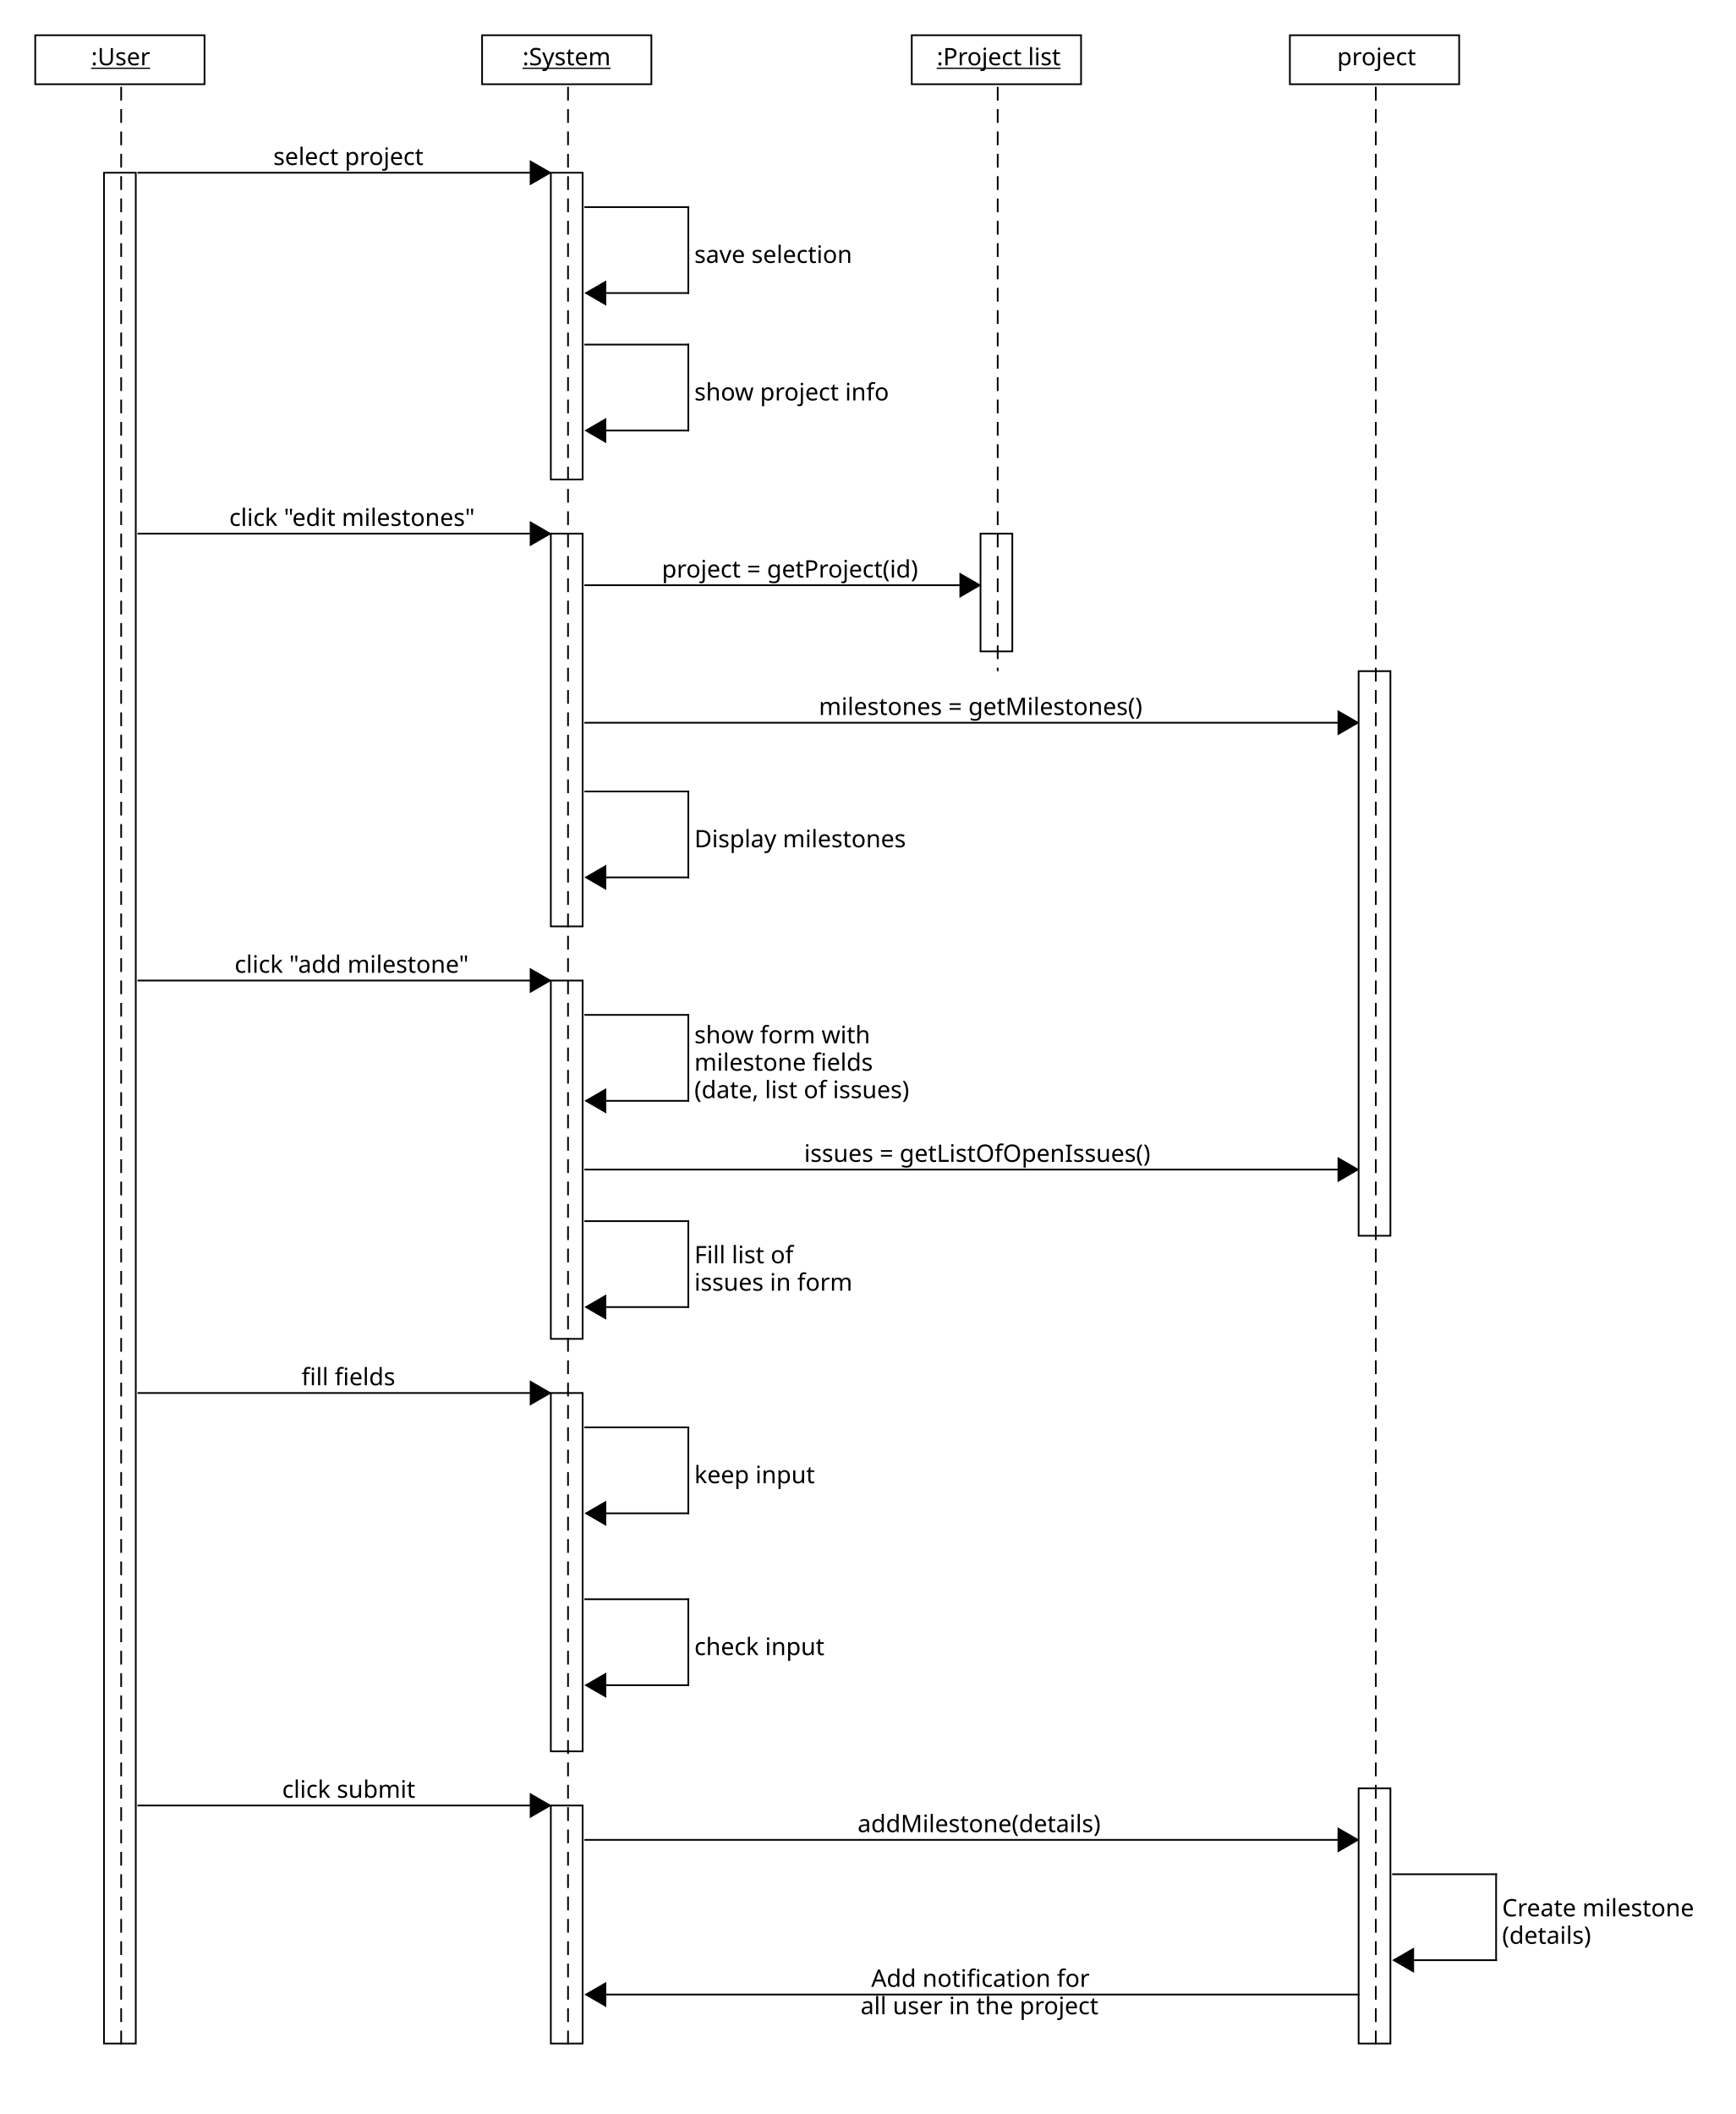
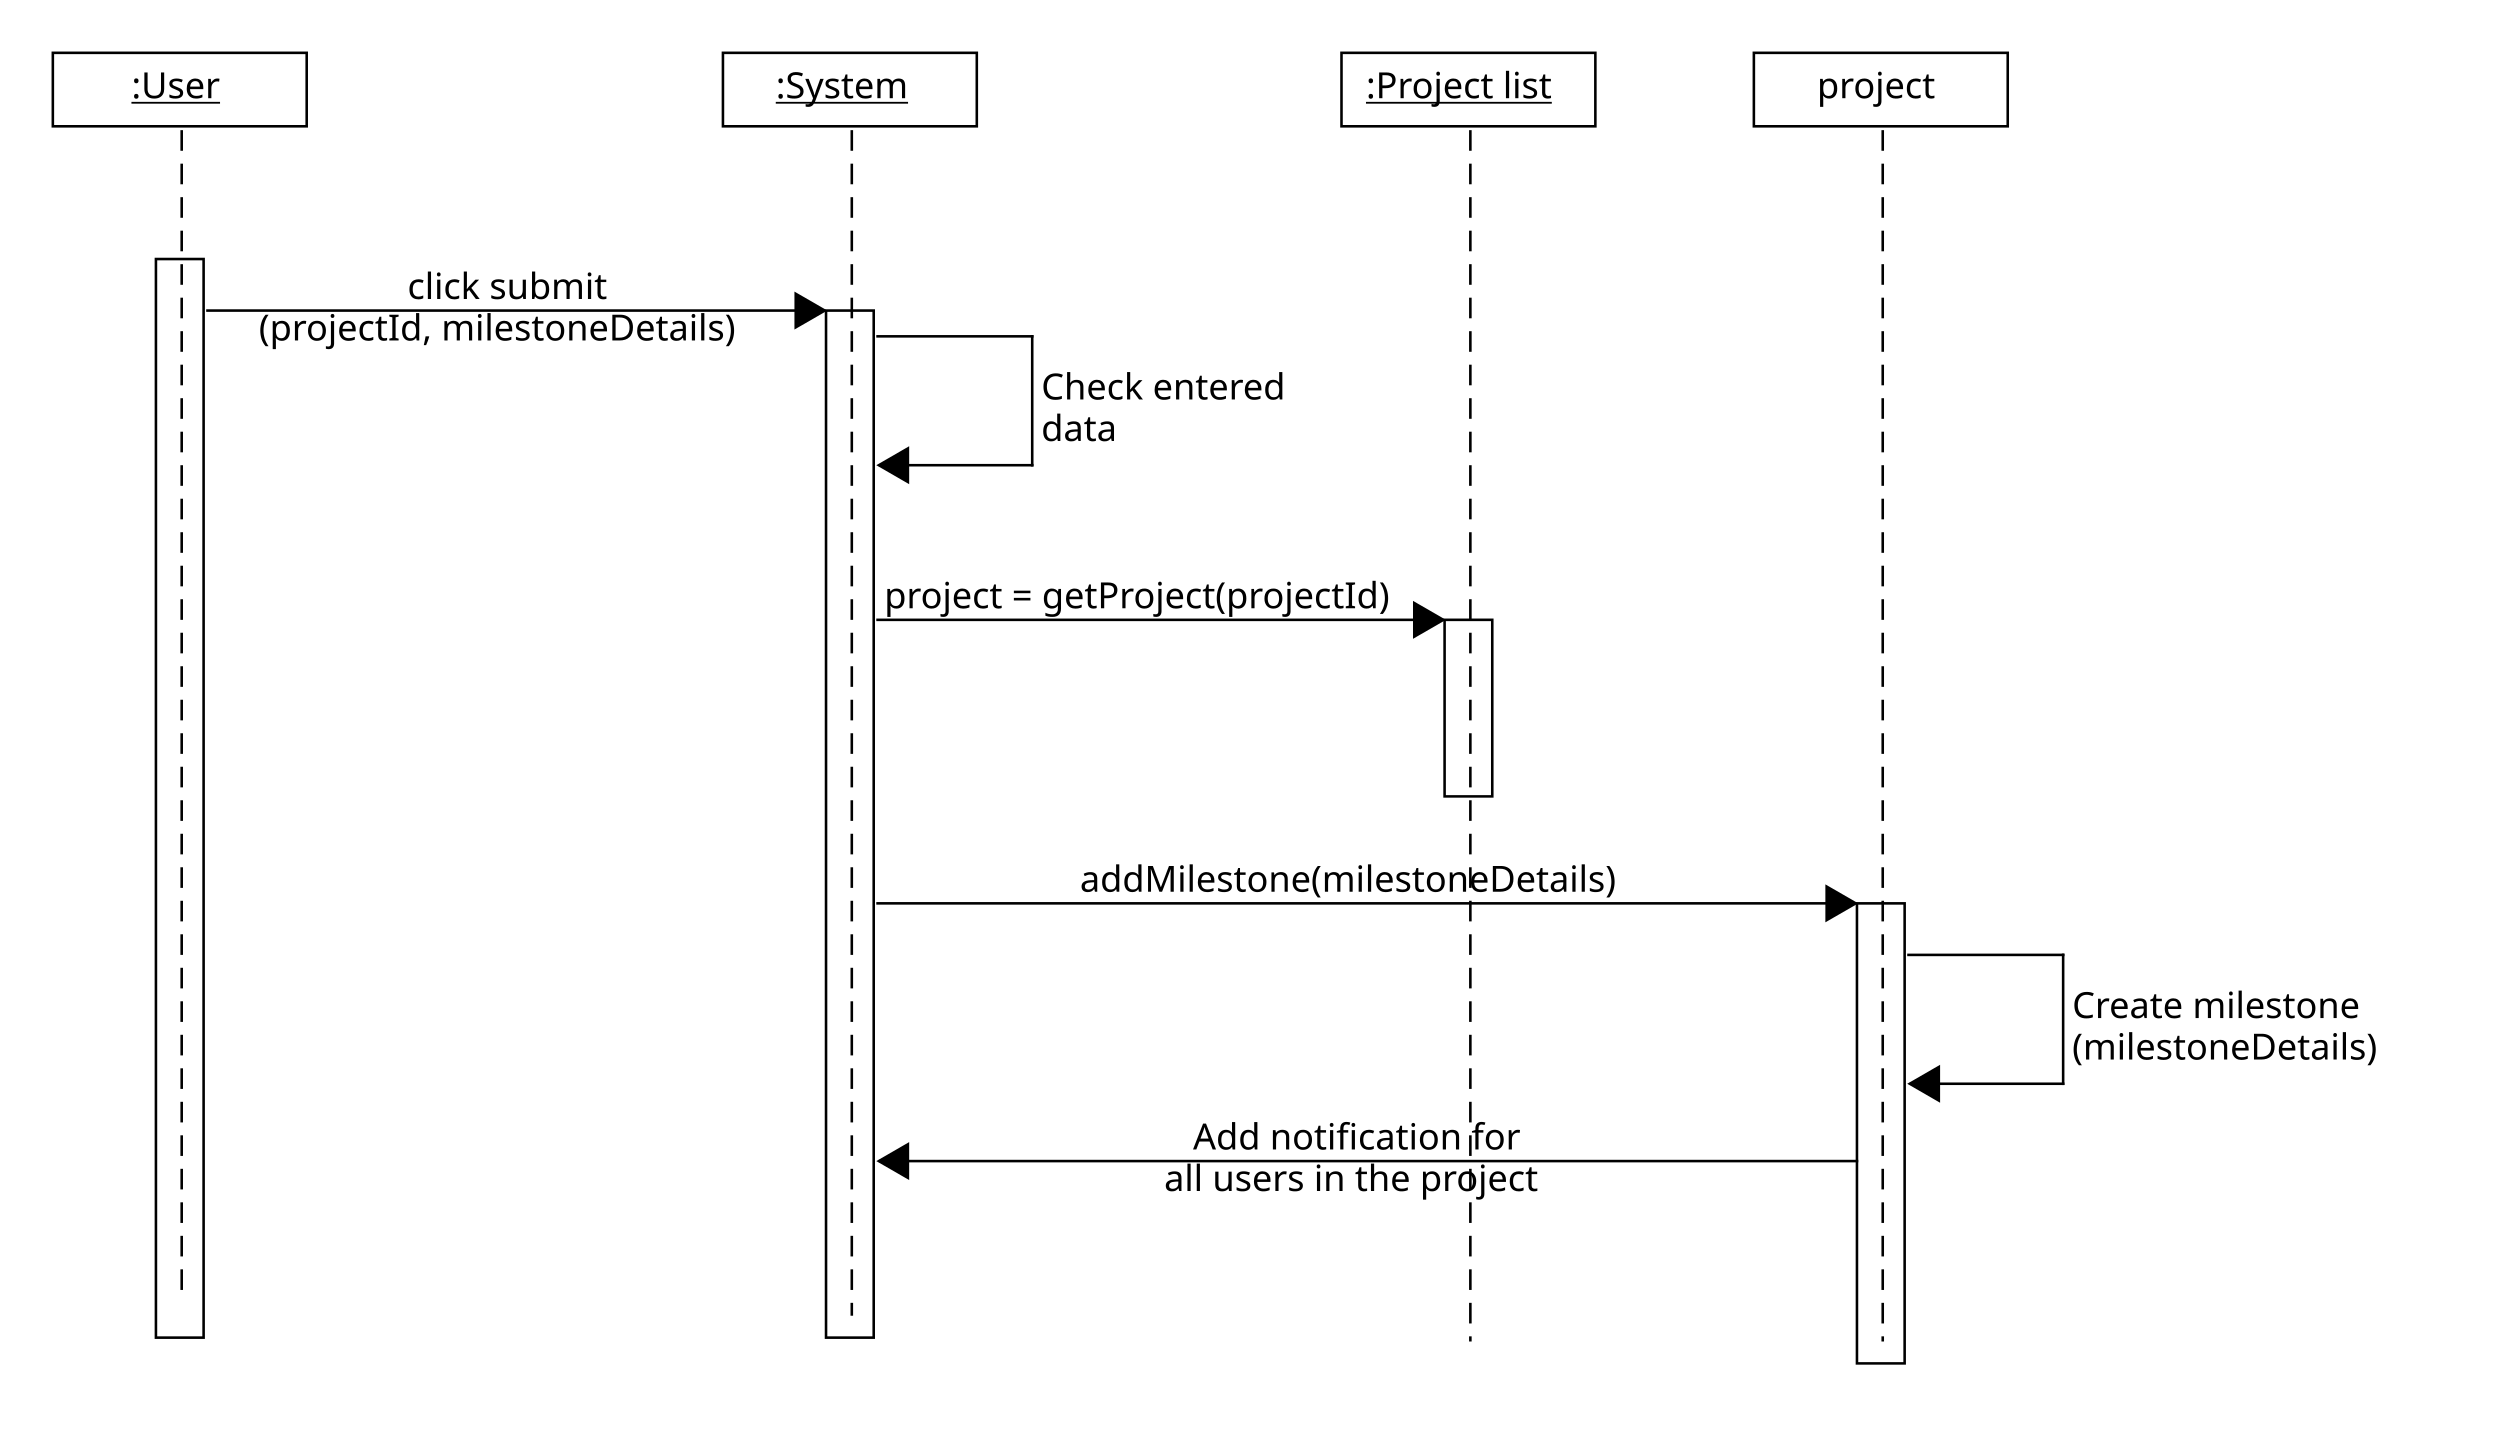
- <svg xmlns="http://www.w3.org/2000/svg" fill-opacity="1" color-rendering="auto" color-interpolation="auto" text-rendering="auto" stroke="black" stroke-linecap="square" width="1010" stroke-miterlimit="10" shape-rendering="auto" stroke-opacity="1" fill="black" stroke-dasharray="none" font-weight="normal" stroke-width="1" viewBox="-20 -20 1010 1230" height="1230" font-family="'Dialog'" font-style="normal" stroke-linejoin="miter" font-size="12px" stroke-dashoffset="0" image-rendering="auto">
+ <svg xmlns="http://www.w3.org/2000/svg" fill-opacity="1" color-rendering="auto" color-interpolation="auto" text-rendering="auto" stroke="black" stroke-linecap="square" width="970" stroke-miterlimit="10" shape-rendering="auto" stroke-opacity="1" fill="black" stroke-dasharray="none" font-weight="normal" stroke-width="1" viewBox="10 40 970 560" height="560" font-family="'Dialog'" font-style="normal" stroke-linejoin="miter" font-size="12px" stroke-dashoffset="0" image-rendering="auto">
  <defs id="genericDefs" />
  <g>
    <defs id="defs1">
      <clipPath clipPathUnits="userSpaceOnUse" id="clipPath1">
        <path d="M0 0 L2147483647 0 L2147483647 2147483647 L0 2147483647 L0 0 Z" />
      </clipPath>
      <clipPath clipPathUnits="userSpaceOnUse" id="clipPath2">
-         <path d="M0 0 L0 330 L20 330 L20 0 Z" />
+         <path d="M0 0 L0 180 L20 180 L20 0 Z" />
      </clipPath>
      <clipPath clipPathUnits="userSpaceOnUse" id="clipPath3">
        <path d="M0 0 L0 70 L20 70 L20 0 Z" />
      </clipPath>
      <clipPath clipPathUnits="userSpaceOnUse" id="clipPath4">
-         <path d="M0 0 L0 230 L20 230 L20 0 Z" />
+         <path d="M0 0 L0 400 L20 400 L20 0 Z" />
      </clipPath>
      <clipPath clipPathUnits="userSpaceOnUse" id="clipPath5">
        <path d="M0 0 L0 30 L100 30 L100 0 Z" />
      </clipPath>
      <clipPath clipPathUnits="userSpaceOnUse" id="clipPath6">
-         <path d="M0 0 L0 150 L20 150 L20 0 Z" />
+         <path d="M0 0 L0 420 L20 420 L20 0 Z" />
      </clipPath>
      <clipPath clipPathUnits="userSpaceOnUse" id="clipPath7">
-         <path d="M0 0 L0 140 L20 140 L20 0 Z" />
+         <path d="M0 0 L0 80 L190 80 L190 0 Z" />
      </clipPath>
      <clipPath clipPathUnits="userSpaceOnUse" id="clipPath8">
-         <path d="M0 0 L0 210 L20 210 L20 0 Z" />
+         <path d="M0 0 L0 80 L220 80 L220 0 Z" />
      </clipPath>
      <clipPath clipPathUnits="userSpaceOnUse" id="clipPath9">
-         <path d="M0 0 L0 180 L20 180 L20 0 Z" />
+         <path d="M0 0 L0 40 L250 40 L250 0 Z" />
      </clipPath>
      <clipPath clipPathUnits="userSpaceOnUse" id="clipPath10">
-         <path d="M0 0 L0 1090 L20 1090 L20 0 Z" />
+         <path d="M0 0 L0 50 L410 50 L410 0 Z" />
      </clipPath>
      <clipPath clipPathUnits="userSpaceOnUse" id="clipPath11">
-         <path d="M0 0 L0 80 L190 80 L190 0 Z" />
+         <path d="M0 0 L0 40 L410 40 L410 0 Z" />
      </clipPath>
      <clipPath clipPathUnits="userSpaceOnUse" id="clipPath12">
-         <path d="M0 0 L0 80 L170 80 L170 0 Z" />
+         <path d="M0 0 L0 50 L270 50 L270 0 Z" />
      </clipPath>
      <clipPath clipPathUnits="userSpaceOnUse" id="clipPath13">
-         <path d="M0 0 L0 40 L480 40 L480 0 Z" />
+         <path d="M0 0 L0 500 L30 500 L30 0 Z" />
      </clipPath>
      <clipPath clipPathUnits="userSpaceOnUse" id="clipPath14">
-         <path d="M0 0 L0 80 L200 80 L200 0 Z" />
+         <path d="M0 0 L0 490 L30 490 L30 0 Z" />
      </clipPath>
      <clipPath clipPathUnits="userSpaceOnUse" id="clipPath15">
-         <path d="M0 0 L0 40 L260 40 L260 0 Z" />
-       </clipPath>
-       <clipPath clipPathUnits="userSpaceOnUse" id="clipPath16">
-         <path d="M0 0 L0 40 L270 40 L270 0 Z" />
-       </clipPath>
-       <clipPath clipPathUnits="userSpaceOnUse" id="clipPath17">
-         <path d="M0 0 L0 80 L160 80 L160 0 Z" />
-       </clipPath>
-       <clipPath clipPathUnits="userSpaceOnUse" id="clipPath18">
-         <path d="M0 0 L0 50 L480 50 L480 0 Z" />
-       </clipPath>
-       <clipPath clipPathUnits="userSpaceOnUse" id="clipPath19">
-         <path d="M0 0 L0 80 L150 80 L150 0 Z" />
-       </clipPath>
-       <clipPath clipPathUnits="userSpaceOnUse" id="clipPath20">
-         <path d="M0 0 L0 80 L210 80 L210 0 Z" />
-       </clipPath>
-       <clipPath clipPathUnits="userSpaceOnUse" id="clipPath21">
-         <path d="M0 0 L0 80 L180 80 L180 0 Z" />
-       </clipPath>
-       <clipPath clipPathUnits="userSpaceOnUse" id="clipPath22">
-         <path d="M0 0 L0 1170 L30 1170 L30 0 Z" />
-       </clipPath>
-       <clipPath clipPathUnits="userSpaceOnUse" id="clipPath23">
-         <path d="M0 0 L0 370 L30 370 L30 0 Z" />
+         <path d="M0 0 L0 480 L30 480 L30 0 Z" />
      </clipPath>
    </defs>
-     <g fill="rgb(255,255,255)" fill-opacity="0" transform="translate(770,370)" stroke-opacity="0" stroke="rgb(255,255,255)">
-       <rect x="0.5" width="18.5" height="328.5" y="0.5" clip-path="url(#clipPath2)" stroke="none" />
+     <g fill="rgb(255,255,255)" fill-opacity="0" transform="translate(730,390)" stroke-opacity="0" stroke="rgb(255,255,255)">
+       <rect x="0.5" width="18.5" height="178.5" y="0.5" clip-path="url(#clipPath2)" stroke="none" />
    </g>
-     <g transform="translate(770,370)">
-       <rect fill="none" x="0.5" width="18.5" height="328.5" y="0.5" clip-path="url(#clipPath2)" />
+     <g transform="translate(730,390)">
+       <rect fill="none" x="0.5" width="18.5" height="178.5" y="0.5" clip-path="url(#clipPath2)" />
    </g>
-     <g fill="rgb(255,255,255)" fill-opacity="0" transform="translate(550,290)" stroke-opacity="0" stroke="rgb(255,255,255)">
+     <g fill="rgb(255,255,255)" fill-opacity="0" transform="translate(570,280)" stroke-opacity="0" stroke="rgb(255,255,255)">
      <rect x="0.5" width="18.5" height="68.5" y="0.5" clip-path="url(#clipPath3)" stroke="none" />
    </g>
-     <g transform="translate(550,290)">
+     <g transform="translate(570,280)">
      <rect fill="none" x="0.5" width="18.5" height="68.5" y="0.5" clip-path="url(#clipPath3)" />
    </g>
-     <g fill="rgb(255,255,255)" fill-opacity="0" transform="translate(300,290)" stroke-opacity="0" stroke="rgb(255,255,255)">
-       <rect x="0.5" width="18.5" height="228.5" y="0.5" clip-path="url(#clipPath4)" stroke="none" />
+     <g fill="rgb(255,255,255)" fill-opacity="0" transform="translate(330,160)" stroke-opacity="0" stroke="rgb(255,255,255)">
+       <rect x="0.5" width="18.5" height="398.5" y="0.5" clip-path="url(#clipPath4)" stroke="none" />
    </g>
-     <g transform="translate(300,290)">
-       <rect fill="none" x="0.5" width="18.5" height="228.5" y="0.5" clip-path="url(#clipPath4)" />
+     <g transform="translate(330,160)">
+       <rect fill="none" x="0.5" width="18.5" height="398.5" y="0.5" clip-path="url(#clipPath4)" />
    </g>
-     <g fill="rgb(255,255,255)" fill-opacity="0" stroke-opacity="0" stroke="rgb(255,255,255)">
+     <g fill="rgb(255,255,255)" fill-opacity="0" transform="translate(30,60)" stroke-opacity="0" stroke="rgb(255,255,255)">
      <rect x="0.5" width="98.5" height="28.5" y="0.5" clip-path="url(#clipPath5)" stroke="none" />
    </g>
-     <g>
+     <g transform="translate(30,60)">
      <rect fill="none" x="0.5" width="98.5" height="28.5" y="0.5" clip-path="url(#clipPath5)" />
-       <text x="33" font-size="14px" y="17.969" text-decoration="underline" clip-path="url(#clipPath5)" font-family="sans-serif" stroke="none" xml:space="preserve">:User</text>
+       <text x="31" font-size="14px" y="18.109" text-decoration="underline" clip-path="url(#clipPath5)" font-family="sans-serif" stroke="none" xml:space="preserve">:User</text>
    </g>
-     <g fill="rgb(255,255,255)" fill-opacity="0" transform="translate(770,1020)" stroke-opacity="0" stroke="rgb(255,255,255)">
-       <rect x="0.5" width="18.5" height="148.5" y="0.5" clip-path="url(#clipPath6)" stroke="none" />
+     <g fill="rgb(255,255,255)" fill-opacity="0" transform="translate(70,140)" stroke-opacity="0" stroke="rgb(255,255,255)">
+       <rect x="0.5" width="18.5" height="418.5" y="0.5" clip-path="url(#clipPath6)" stroke="none" />
    </g>
-     <g transform="translate(770,1020)">
-       <rect fill="none" x="0.5" width="18.5" height="148.5" y="0.5" clip-path="url(#clipPath6)" />
+     <g transform="translate(70,140)">
+       <rect fill="none" x="0.5" width="18.5" height="418.5" y="0.5" clip-path="url(#clipPath6)" />
    </g>
-     <g fill="rgb(255,255,255)" fill-opacity="0" transform="translate(300,1030)" stroke-opacity="0" stroke="rgb(255,255,255)">
-       <rect x="0.5" width="18.5" height="138.5" y="0.5" clip-path="url(#clipPath7)" stroke="none" />
-     </g>
-     <g transform="translate(300,1030)">
-       <rect fill="none" x="0.5" width="18.5" height="138.5" y="0.5" clip-path="url(#clipPath7)" />
-     </g>
-     <g fill="rgb(255,255,255)" fill-opacity="0" transform="translate(300,790)" stroke-opacity="0" stroke="rgb(255,255,255)">
-       <rect x="0.5" width="18.5" height="208.5" y="0.5" clip-path="url(#clipPath8)" stroke="none" />
-     </g>
-     <g transform="translate(300,790)">
-       <rect fill="none" x="0.5" width="18.5" height="208.5" y="0.5" clip-path="url(#clipPath8)" />
-     </g>
-     <g fill="rgb(255,255,255)" fill-opacity="0" transform="translate(300,550)" stroke-opacity="0" stroke="rgb(255,255,255)">
-       <rect x="0.5" width="18.5" height="208.5" y="0.5" clip-path="url(#clipPath8)" stroke="none" />
-     </g>
-     <g transform="translate(300,550)">
-       <rect fill="none" x="0.5" width="18.5" height="208.5" y="0.5" clip-path="url(#clipPath8)" />
-     </g>
-     <g fill="rgb(255,255,255)" fill-opacity="0" transform="translate(300,80)" stroke-opacity="0" stroke="rgb(255,255,255)">
-       <rect x="0.5" width="18.5" height="178.5" y="0.5" clip-path="url(#clipPath9)" stroke="none" />
-     </g>
-     <g transform="translate(300,80)">
-       <rect fill="none" x="0.5" width="18.5" height="178.5" y="0.5" clip-path="url(#clipPath9)" />
-     </g>
-     <g fill="rgb(255,255,255)" fill-opacity="0" transform="translate(40,80)" stroke-opacity="0" stroke="rgb(255,255,255)">
-       <rect x="0.5" width="18.5" height="1088.5" y="0.5" clip-path="url(#clipPath10)" stroke="none" />
-     </g>
-     <g transform="translate(40,80)">
-       <rect fill="none" x="0.5" width="18.5" height="1088.5" y="0.5" clip-path="url(#clipPath10)" />
-     </g>
-     <g fill="rgb(255,255,255)" fill-opacity="0" transform="translate(730,0)" stroke-opacity="0" stroke="rgb(255,255,255)">
+     <g fill="rgb(255,255,255)" fill-opacity="0" transform="translate(690,60)" stroke-opacity="0" stroke="rgb(255,255,255)">
      <rect x="0.5" width="98.5" height="28.5" y="0.5" clip-path="url(#clipPath5)" stroke="none" />
    </g>
-     <g transform="translate(730,0)">
+     <g transform="translate(690,60)">
      <rect fill="none" x="0.5" width="98.5" height="28.5" y="0.5" clip-path="url(#clipPath5)" />
-       <text x="28" font-size="14px" y="17.969" clip-path="url(#clipPath5)" font-family="sans-serif" stroke="none" xml:space="preserve">project</text>
+       <text x="25" font-size="14px" y="18.109" clip-path="url(#clipPath5)" font-family="sans-serif" stroke="none" xml:space="preserve">project</text>
    </g>
-     <g fill="rgb(255,255,255)" fill-opacity="0" transform="translate(510,0)" stroke-opacity="0" stroke="rgb(255,255,255)">
+     <g fill="rgb(255,255,255)" fill-opacity="0" transform="translate(530,60)" stroke-opacity="0" stroke="rgb(255,255,255)">
      <rect x="0.5" width="98.5" height="28.5" y="0.5" clip-path="url(#clipPath5)" stroke="none" />
    </g>
-     <g transform="translate(510,0)">
+     <g transform="translate(530,60)">
      <rect fill="none" x="0.5" width="98.5" height="28.5" y="0.5" clip-path="url(#clipPath5)" />
-       <text x="15" font-size="14px" y="17.969" text-decoration="underline" clip-path="url(#clipPath5)" font-family="sans-serif" stroke="none" xml:space="preserve">:Project list</text>
+       <text x="10" font-size="14px" y="18.109" text-decoration="underline" clip-path="url(#clipPath5)" font-family="sans-serif" stroke="none" xml:space="preserve">:Project list</text>
    </g>
-     <g fill="rgb(255,255,255)" fill-opacity="0" transform="translate(260,0)" stroke-opacity="0" stroke="rgb(255,255,255)">
+     <g fill="rgb(255,255,255)" fill-opacity="0" transform="translate(290,60)" stroke-opacity="0" stroke="rgb(255,255,255)">
      <rect x="0.5" width="98.5" height="28.5" y="0.5" clip-path="url(#clipPath5)" stroke="none" />
    </g>
-     <g transform="translate(260,0)">
+     <g transform="translate(290,60)">
      <rect fill="none" x="0.5" width="98.5" height="28.5" y="0.5" clip-path="url(#clipPath5)" />
-       <text x="24" font-size="14px" y="17.969" text-decoration="underline" clip-path="url(#clipPath5)" font-family="sans-serif" stroke="none" xml:space="preserve">:System</text>
+       <text x="21" font-size="14px" y="18.109" text-decoration="underline" clip-path="url(#clipPath5)" font-family="sans-serif" stroke="none" xml:space="preserve">:System</text>
    </g>
-     <g transform="translate(780,1060)">
-       <path fill="none" d="M11.5 60.5 L70.5 60.5" clip-path="url(#clipPath11)" />
-       <path fill="none" d="M70.5 60.5 L70.5 10.5" clip-path="url(#clipPath11)" />
-       <path fill="none" d="M70.5 10.5 L10.5 10.5" clip-path="url(#clipPath11)" />
-       <path d="M22.258 67 L11 60.5 L22.258 54 Z" clip-path="url(#clipPath11)" stroke="none" />
-       <path fill="none" d="M22.258 67 L11 60.5 L22.258 54 Z" clip-path="url(#clipPath11)" />
-       <text x="74" font-size="14px" y="35" clip-path="url(#clipPath11)" font-family="sans-serif" stroke="none" xml:space="preserve">Create milestone</text>
-       <text x="74" font-size="14px" y="50.969" clip-path="url(#clipPath11)" font-family="sans-serif" stroke="none" xml:space="preserve">(details)</text>
+     <g transform="translate(340,160)">
+       <path fill="none" d="M11.5 60.5 L70.5 60.5" clip-path="url(#clipPath7)" />
+       <path fill="none" d="M70.5 60.5 L70.5 10.5" clip-path="url(#clipPath7)" />
+       <path fill="none" d="M70.5 10.5 L10.5 10.5" clip-path="url(#clipPath7)" />
+       <path d="M22.258 67 L11 60.5 L22.258 54 Z" clip-path="url(#clipPath7)" stroke="none" />
+       <path fill="none" d="M22.258 67 L11 60.5 L22.258 54 Z" clip-path="url(#clipPath7)" />
+       <text x="74" font-size="14px" y="35" clip-path="url(#clipPath7)" font-family="sans-serif" stroke="none" xml:space="preserve">Check entered</text>
+       <text x="74" font-size="14px" y="51.109" clip-path="url(#clipPath7)" font-family="sans-serif" stroke="none" xml:space="preserve">data</text>
    </g>
-     <g transform="translate(310,680)">
-       <path fill="none" d="M11.5 60.5 L70.5 60.5" clip-path="url(#clipPath12)" />
-       <path fill="none" d="M70.5 60.5 L70.5 10.5" clip-path="url(#clipPath12)" />
-       <path fill="none" d="M70.5 10.5 L10.5 10.5" clip-path="url(#clipPath12)" />
-       <path d="M22.258 67 L11 60.5 L22.258 54 Z" clip-path="url(#clipPath12)" stroke="none" />
-       <path fill="none" d="M22.258 67 L11 60.5 L22.258 54 Z" clip-path="url(#clipPath12)" />
-       <text x="74" font-size="14px" y="35" clip-path="url(#clipPath12)" font-family="sans-serif" stroke="none" xml:space="preserve">Fill list of</text>
-       <text x="74" font-size="14px" y="50.969" clip-path="url(#clipPath12)" font-family="sans-serif" stroke="none" xml:space="preserve">issues in form</text>
+     <g transform="translate(740,400)">
+       <path fill="none" d="M11.5 60.5 L70.5 60.5" clip-path="url(#clipPath8)" />
+       <path fill="none" d="M70.5 60.5 L70.5 10.5" clip-path="url(#clipPath8)" />
+       <path fill="none" d="M70.5 10.5 L10.5 10.5" clip-path="url(#clipPath8)" />
+       <path d="M22.258 67 L11 60.5 L22.258 54 Z" clip-path="url(#clipPath8)" stroke="none" />
+       <path fill="none" d="M22.258 67 L11 60.5 L22.258 54 Z" clip-path="url(#clipPath8)" />
+       <text x="74" font-size="14px" y="35" clip-path="url(#clipPath8)" font-family="sans-serif" stroke="none" xml:space="preserve">Create milestone</text>
+       <text x="74" font-size="14px" y="51.109" clip-path="url(#clipPath8)" font-family="sans-serif" stroke="none" xml:space="preserve">(milestoneDetails)</text>
    </g>
-     <g transform="translate(310,640)">
-       <path fill="none" d="M459.5 20.5 L10.5 20.5" clip-path="url(#clipPath13)" />
-       <path d="M448.742 14 L460 20.5 L448.742 27 Z" clip-path="url(#clipPath13)" stroke="none" />
-       <path fill="none" d="M448.742 14 L460 20.5 L448.742 27 Z" clip-path="url(#clipPath13)" />
-       <text x="137.872" font-size="14px" y="16" clip-path="url(#clipPath13)" font-family="sans-serif" stroke="none" xml:space="preserve">issues = getListOfOpenIssues()</text>
+     <g transform="translate(340,260)">
+       <path fill="none" d="M229.5 20.5 L10.5 20.5" clip-path="url(#clipPath9)" />
+       <path d="M218.742 14 L230 20.5 L218.742 27 Z" clip-path="url(#clipPath9)" stroke="none" />
+       <path fill="none" d="M218.742 14 L230 20.5 L218.742 27 Z" clip-path="url(#clipPath9)" />
+       <text x="13.096" font-size="14px" y="16" clip-path="url(#clipPath9)" font-family="sans-serif" stroke="none" xml:space="preserve">project = getProject(projectId)</text>
    </g>
-     <g transform="translate(310,380)">
-       <path fill="none" d="M459.5 20.5 L10.5 20.5" clip-path="url(#clipPath13)" />
-       <path d="M448.742 14 L460 20.5 L448.742 27 Z" clip-path="url(#clipPath13)" stroke="none" />
-       <path fill="none" d="M448.742 14 L460 20.5 L448.742 27 Z" clip-path="url(#clipPath13)" />
-       <text x="146.426" font-size="14px" y="16" clip-path="url(#clipPath13)" font-family="sans-serif" stroke="none" xml:space="preserve">milestones = getMilestones()</text>
+     <g transform="translate(340,470)">
+       <path fill="none" d="M11.5 20.5 L390.5 20.5" clip-path="url(#clipPath10)" />
+       <path d="M22.258 27 L11 20.5 L22.258 14 Z" clip-path="url(#clipPath10)" stroke="none" />
+       <path fill="none" d="M22.258 27 L11 20.5 L22.258 14 Z" clip-path="url(#clipPath10)" />
+       <text x="132.885" font-size="14px" y="16" clip-path="url(#clipPath10)" font-family="sans-serif" stroke="none" xml:space="preserve">Add notification for</text>
+       <text x="121.688" font-size="14px" y="32.109" clip-path="url(#clipPath10)" font-family="sans-serif" stroke="none" xml:space="preserve">all users in the project</text>
    </g>
-     <g transform="translate(310,430)">
-       <path fill="none" d="M11.5 60.5 L70.5 60.5" clip-path="url(#clipPath14)" />
-       <path fill="none" d="M70.5 60.5 L70.5 10.5" clip-path="url(#clipPath14)" />
-       <path fill="none" d="M70.5 10.5 L10.5 10.5" clip-path="url(#clipPath14)" />
-       <path d="M22.258 67 L11 60.5 L22.258 54 Z" clip-path="url(#clipPath14)" stroke="none" />
-       <path fill="none" d="M22.258 67 L11 60.5 L22.258 54 Z" clip-path="url(#clipPath14)" />
-       <text x="74" font-size="14px" y="42.984" clip-path="url(#clipPath14)" font-family="sans-serif" stroke="none" xml:space="preserve">Display milestones</text>
+     <g transform="translate(340,370)">
+       <path fill="none" d="M389.5 20.5 L10.5 20.5" clip-path="url(#clipPath11)" />
+       <path d="M378.742 14 L390 20.5 L378.742 27 Z" clip-path="url(#clipPath11)" stroke="none" />
+       <path fill="none" d="M378.742 14 L390 20.5 L378.742 27 Z" clip-path="url(#clipPath11)" />
+       <text x="89.008" font-size="14px" y="16" clip-path="url(#clipPath11)" font-family="sans-serif" stroke="none" xml:space="preserve">addMilestone(milestoneDetails)</text>
    </g>
-     <g transform="translate(310,300)">
-       <path fill="none" d="M239.5 20.5 L10.5 20.5" clip-path="url(#clipPath15)" />
-       <path d="M228.742 14 L240 20.5 L228.742 27 Z" clip-path="url(#clipPath15)" stroke="none" />
-       <path fill="none" d="M228.742 14 L240 20.5 L228.742 27 Z" clip-path="url(#clipPath15)" />
-       <text x="55.099" font-size="14px" y="16" clip-path="url(#clipPath15)" font-family="sans-serif" stroke="none" xml:space="preserve">project = getProject(id)</text>
+     <g transform="translate(80,140)">
+       <path fill="none" d="M249.5 20.5 L10.5 20.5" clip-path="url(#clipPath12)" />
+       <path d="M238.742 14 L250 20.5 L238.742 27 Z" clip-path="url(#clipPath12)" stroke="none" />
+       <path fill="none" d="M238.742 14 L250 20.5 L238.742 27 Z" clip-path="url(#clipPath12)" />
+       <text x="88.099" font-size="14px" y="16" clip-path="url(#clipPath12)" font-family="sans-serif" stroke="none" xml:space="preserve">click submit</text>
+       <text x="30.431" font-size="14px" y="32.109" clip-path="url(#clipPath12)" font-family="sans-serif" stroke="none" xml:space="preserve">(projectId, milestoneDetails)</text>
    </g>
-     <g transform="translate(50,270)">
-       <path fill="none" d="M249.5 20.5 L10.5 20.5" clip-path="url(#clipPath16)" />
-       <path d="M238.742 14 L250 20.5 L238.742 27 Z" clip-path="url(#clipPath16)" stroke="none" />
-       <path fill="none" d="M238.742 14 L250 20.5 L238.742 27 Z" clip-path="url(#clipPath16)" />
-       <text x="63.388" font-size="14px" y="16" clip-path="url(#clipPath16)" font-family="sans-serif" stroke="none" xml:space="preserve">click "edit milestones"</text>
+     <g stroke-dasharray="8,5" stroke-miterlimit="5" transform="translate(730,80)" stroke-linecap="butt">
+       <path fill="none" d="M10.5 10.5 L10.5 480.5" clip-path="url(#clipPath13)" />
    </g>
-     <g transform="translate(310,900)">
-       <path fill="none" d="M11.5 60.5 L70.5 60.5" clip-path="url(#clipPath17)" />
-       <path fill="none" d="M70.5 60.5 L70.5 10.5" clip-path="url(#clipPath17)" />
-       <path fill="none" d="M70.5 10.5 L10.5 10.5" clip-path="url(#clipPath17)" />
-       <path d="M22.258 67 L11 60.5 L22.258 54 Z" clip-path="url(#clipPath17)" stroke="none" />
-       <path fill="none" d="M22.258 67 L11 60.5 L22.258 54 Z" clip-path="url(#clipPath17)" />
-       <text x="74" font-size="14px" y="42.984" clip-path="url(#clipPath17)" font-family="sans-serif" stroke="none" xml:space="preserve">check input</text>
+     <g stroke-dasharray="8,5" stroke-miterlimit="5" transform="translate(570,80)" stroke-linecap="butt">
+       <path fill="none" d="M10.5 10.5 L10.5 480.5" clip-path="url(#clipPath13)" />
    </g>
-     <g transform="translate(310,170)">
-       <path fill="none" d="M11.5 60.5 L70.5 60.5" clip-path="url(#clipPath11)" />
-       <path fill="none" d="M70.5 60.5 L70.5 10.5" clip-path="url(#clipPath11)" />
-       <path fill="none" d="M70.5 10.5 L10.5 10.5" clip-path="url(#clipPath11)" />
-       <path d="M22.258 67 L11 60.5 L22.258 54 Z" clip-path="url(#clipPath11)" stroke="none" />
-       <path fill="none" d="M22.258 67 L11 60.5 L22.258 54 Z" clip-path="url(#clipPath11)" />
-       <text x="74" font-size="14px" y="42.984" clip-path="url(#clipPath11)" font-family="sans-serif" stroke="none" xml:space="preserve">show project info</text>
+     <g stroke-dasharray="8,5" stroke-miterlimit="5" transform="translate(330,80)" stroke-linecap="butt">
+       <path fill="none" d="M10.5 10.5 L10.5 470.5" clip-path="url(#clipPath14)" />
    </g>
-     <g transform="translate(310,1120)">
-       <path fill="none" d="M11.5 20.5 L460.5 20.5" clip-path="url(#clipPath18)" />
-       <path d="M22.258 27 L11 20.5 L22.258 14 Z" clip-path="url(#clipPath18)" stroke="none" />
-       <path fill="none" d="M22.258 27 L11 20.5 L22.258 14 Z" clip-path="url(#clipPath18)" />
-       <text x="176.915" font-size="14px" y="16" clip-path="url(#clipPath18)" font-family="sans-serif" stroke="none" xml:space="preserve">Add notification for</text>
-       <text x="170.715" font-size="14px" y="31.969" clip-path="url(#clipPath18)" font-family="sans-serif" stroke="none" xml:space="preserve">all user in the project</text>
-     </g>
-     <g transform="translate(310,1030)">
-       <path fill="none" d="M459.5 20.5 L10.5 20.5" clip-path="url(#clipPath13)" />
-       <path d="M448.742 14 L460 20.5 L448.742 27 Z" clip-path="url(#clipPath13)" stroke="none" />
-       <path fill="none" d="M448.742 14 L460 20.5 L448.742 27 Z" clip-path="url(#clipPath13)" />
-       <text x="168.969" font-size="14px" y="16" clip-path="url(#clipPath13)" font-family="sans-serif" stroke="none" xml:space="preserve">addMilestone(details)</text>
-     </g>
-     <g transform="translate(50,1010)">
-       <path fill="none" d="M249.5 20.5 L10.5 20.5" clip-path="url(#clipPath16)" />
-       <path d="M238.742 14 L250 20.5 L238.742 27 Z" clip-path="url(#clipPath16)" stroke="none" />
-       <path fill="none" d="M238.742 14 L250 20.5 L238.742 27 Z" clip-path="url(#clipPath16)" />
-       <text x="94.155" font-size="14px" y="16" clip-path="url(#clipPath16)" font-family="sans-serif" stroke="none" xml:space="preserve">click submit</text>
-     </g>
-     <g transform="translate(50,770)">
-       <path fill="none" d="M249.5 20.5 L10.5 20.5" clip-path="url(#clipPath16)" />
-       <path d="M238.742 14 L250 20.5 L238.742 27 Z" clip-path="url(#clipPath16)" stroke="none" />
-       <path fill="none" d="M238.742 14 L250 20.5 L238.742 27 Z" clip-path="url(#clipPath16)" />
-       <text x="105.439" font-size="14px" y="16" clip-path="url(#clipPath16)" font-family="sans-serif" stroke="none" xml:space="preserve">fill fields</text>
-     </g>
-     <g transform="translate(310,800)">
-       <path fill="none" d="M11.5 60.5 L70.5 60.5" clip-path="url(#clipPath19)" />
-       <path fill="none" d="M70.5 60.5 L70.5 10.5" clip-path="url(#clipPath19)" />
-       <path fill="none" d="M70.5 10.5 L10.5 10.5" clip-path="url(#clipPath19)" />
-       <path d="M22.258 67 L11 60.5 L22.258 54 Z" clip-path="url(#clipPath19)" stroke="none" />
-       <path fill="none" d="M22.258 67 L11 60.5 L22.258 54 Z" clip-path="url(#clipPath19)" />
-       <text x="74" font-size="14px" y="42.984" clip-path="url(#clipPath19)" font-family="sans-serif" stroke="none" xml:space="preserve">keep input</text>
-     </g>
-     <g transform="translate(310,560)">
-       <path fill="none" d="M11.5 60.5 L70.5 60.5" clip-path="url(#clipPath20)" />
-       <path fill="none" d="M70.5 60.5 L70.5 10.5" clip-path="url(#clipPath20)" />
-       <path fill="none" d="M70.5 10.5 L10.5 10.5" clip-path="url(#clipPath20)" />
-       <path d="M22.258 67 L11 60.5 L22.258 54 Z" clip-path="url(#clipPath20)" stroke="none" />
-       <path fill="none" d="M22.258 67 L11 60.5 L22.258 54 Z" clip-path="url(#clipPath20)" />
-       <text x="74" font-size="14px" y="27.016" clip-path="url(#clipPath20)" font-family="sans-serif" stroke="none" xml:space="preserve">show form with</text>
-       <text x="74" font-size="14px" y="42.984" clip-path="url(#clipPath20)" font-family="sans-serif" stroke="none" xml:space="preserve">milestone fields</text>
-       <text x="74" font-size="14px" y="58.953" clip-path="url(#clipPath20)" font-family="sans-serif" stroke="none" xml:space="preserve">(date, list of issues)</text>
-     </g>
-     <g transform="translate(50,530)">
-       <path fill="none" d="M249.5 20.5 L10.5 20.5" clip-path="url(#clipPath16)" />
-       <path d="M238.742 14 L250 20.5 L238.742 27 Z" clip-path="url(#clipPath16)" stroke="none" />
-       <path fill="none" d="M238.742 14 L250 20.5 L238.742 27 Z" clip-path="url(#clipPath16)" />
-       <text x="66.495" font-size="14px" y="16" clip-path="url(#clipPath16)" font-family="sans-serif" stroke="none" xml:space="preserve">click "add milestone"</text>
-     </g>
-     <g transform="translate(310,90)">
-       <path fill="none" d="M11.5 60.5 L70.5 60.5" clip-path="url(#clipPath21)" />
-       <path fill="none" d="M70.5 60.5 L70.5 10.5" clip-path="url(#clipPath21)" />
-       <path fill="none" d="M70.5 10.5 L10.5 10.5" clip-path="url(#clipPath21)" />
-       <path d="M22.258 67 L11 60.5 L22.258 54 Z" clip-path="url(#clipPath21)" stroke="none" />
-       <path fill="none" d="M22.258 67 L11 60.5 L22.258 54 Z" clip-path="url(#clipPath21)" />
-       <text x="74" font-size="14px" y="42.984" clip-path="url(#clipPath21)" font-family="sans-serif" stroke="none" xml:space="preserve">save selection</text>
-     </g>
-     <g transform="translate(50,60)">
-       <path fill="none" d="M249.5 20.5 L10.5 20.5" clip-path="url(#clipPath16)" />
-       <path d="M238.742 14 L250 20.5 L238.742 27 Z" clip-path="url(#clipPath16)" stroke="none" />
-       <path fill="none" d="M238.742 14 L250 20.5 L238.742 27 Z" clip-path="url(#clipPath16)" />
-       <text x="89.032" font-size="14px" y="16" clip-path="url(#clipPath16)" font-family="sans-serif" stroke="none" xml:space="preserve">select project</text>
-     </g>
-     <g stroke-dasharray="8,5" stroke-miterlimit="5" transform="translate(770,20)" stroke-linecap="butt">
-       <path fill="none" d="M10.5 10.5 L10.5 1150.5" clip-path="url(#clipPath22)" />
-     </g>
-     <g stroke-dasharray="8,5" stroke-miterlimit="5" transform="translate(550,20)" stroke-linecap="butt">
-       <path fill="none" d="M10.5 10.5 L10.5 350.5" clip-path="url(#clipPath23)" />
-     </g>
-     <g stroke-dasharray="8,5" stroke-miterlimit="5" transform="translate(300,20)" stroke-linecap="butt">
-       <path fill="none" d="M10.5 10.5 L10.5 1150.5" clip-path="url(#clipPath22)" />
-     </g>
-     <g stroke-dasharray="8,5" stroke-miterlimit="5" transform="translate(40,20)" stroke-linecap="butt">
-       <path fill="none" d="M10.5 10.5 L10.5 1150.5" clip-path="url(#clipPath22)" />
+     <g stroke-dasharray="8,5" stroke-miterlimit="5" transform="translate(70,80)" stroke-linecap="butt">
+       <path fill="none" d="M10.5 10.5 L10.5 460.5" clip-path="url(#clipPath15)" />
    </g>
  </g>
</svg>
